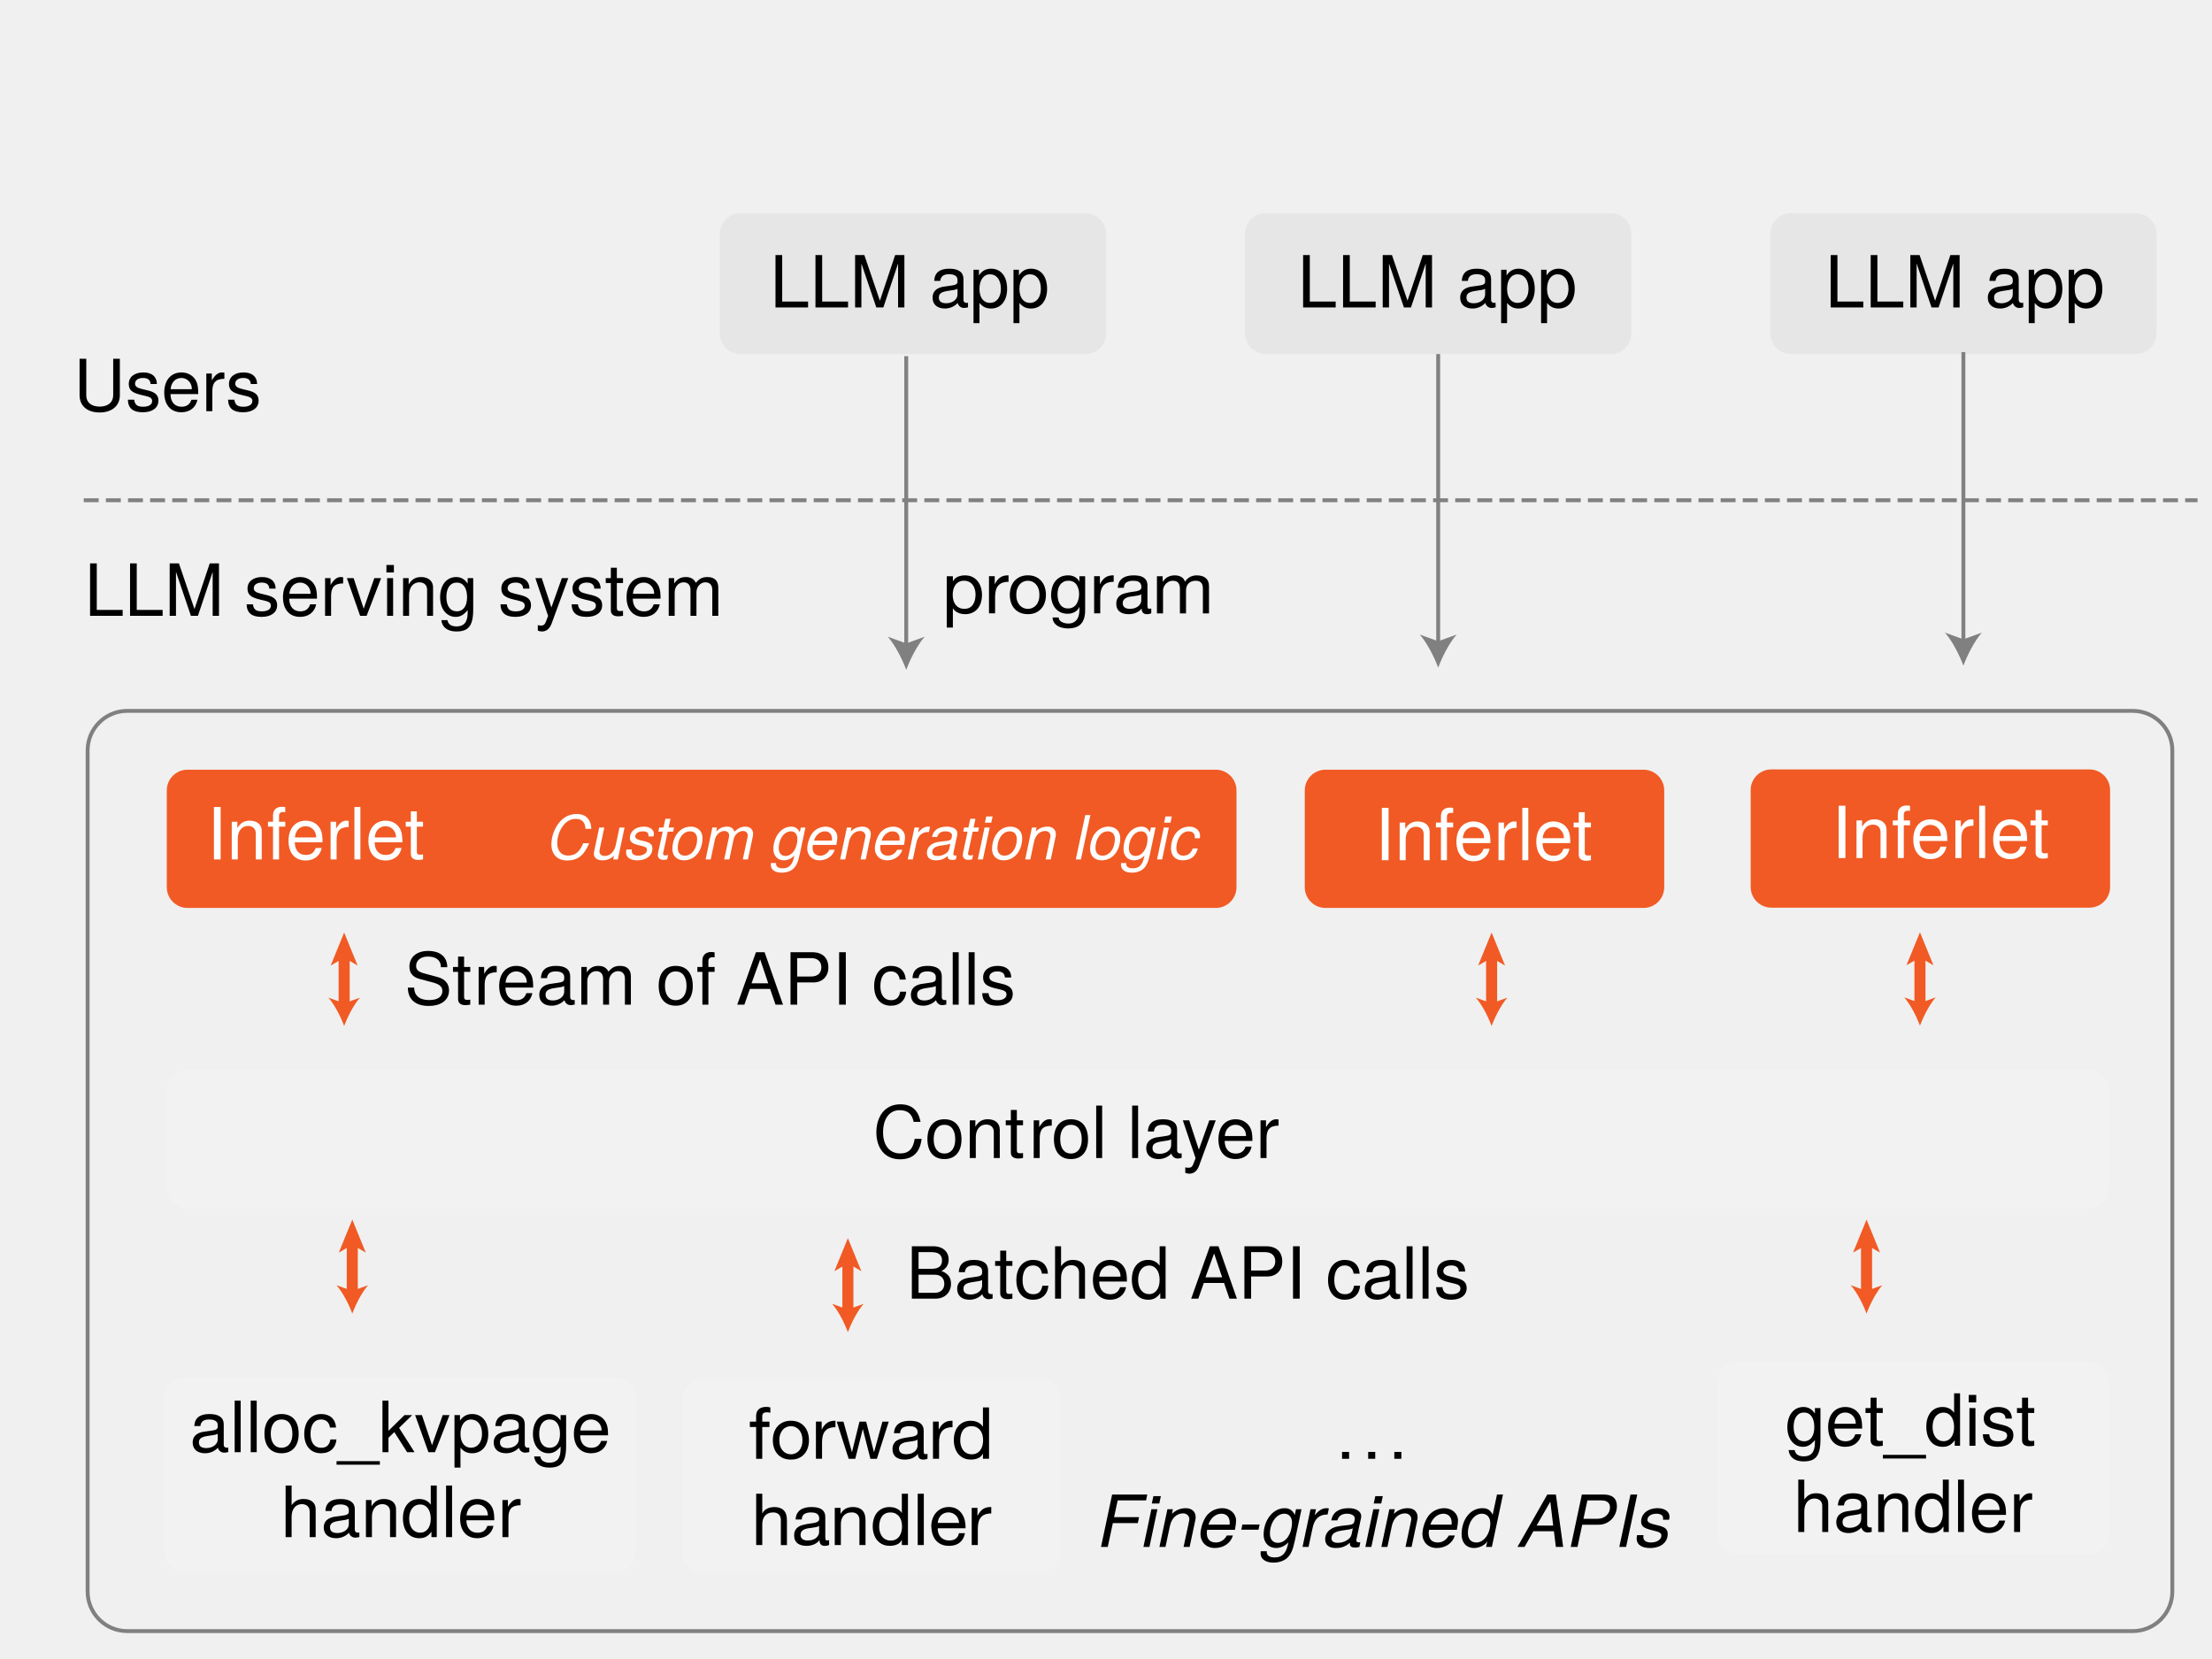
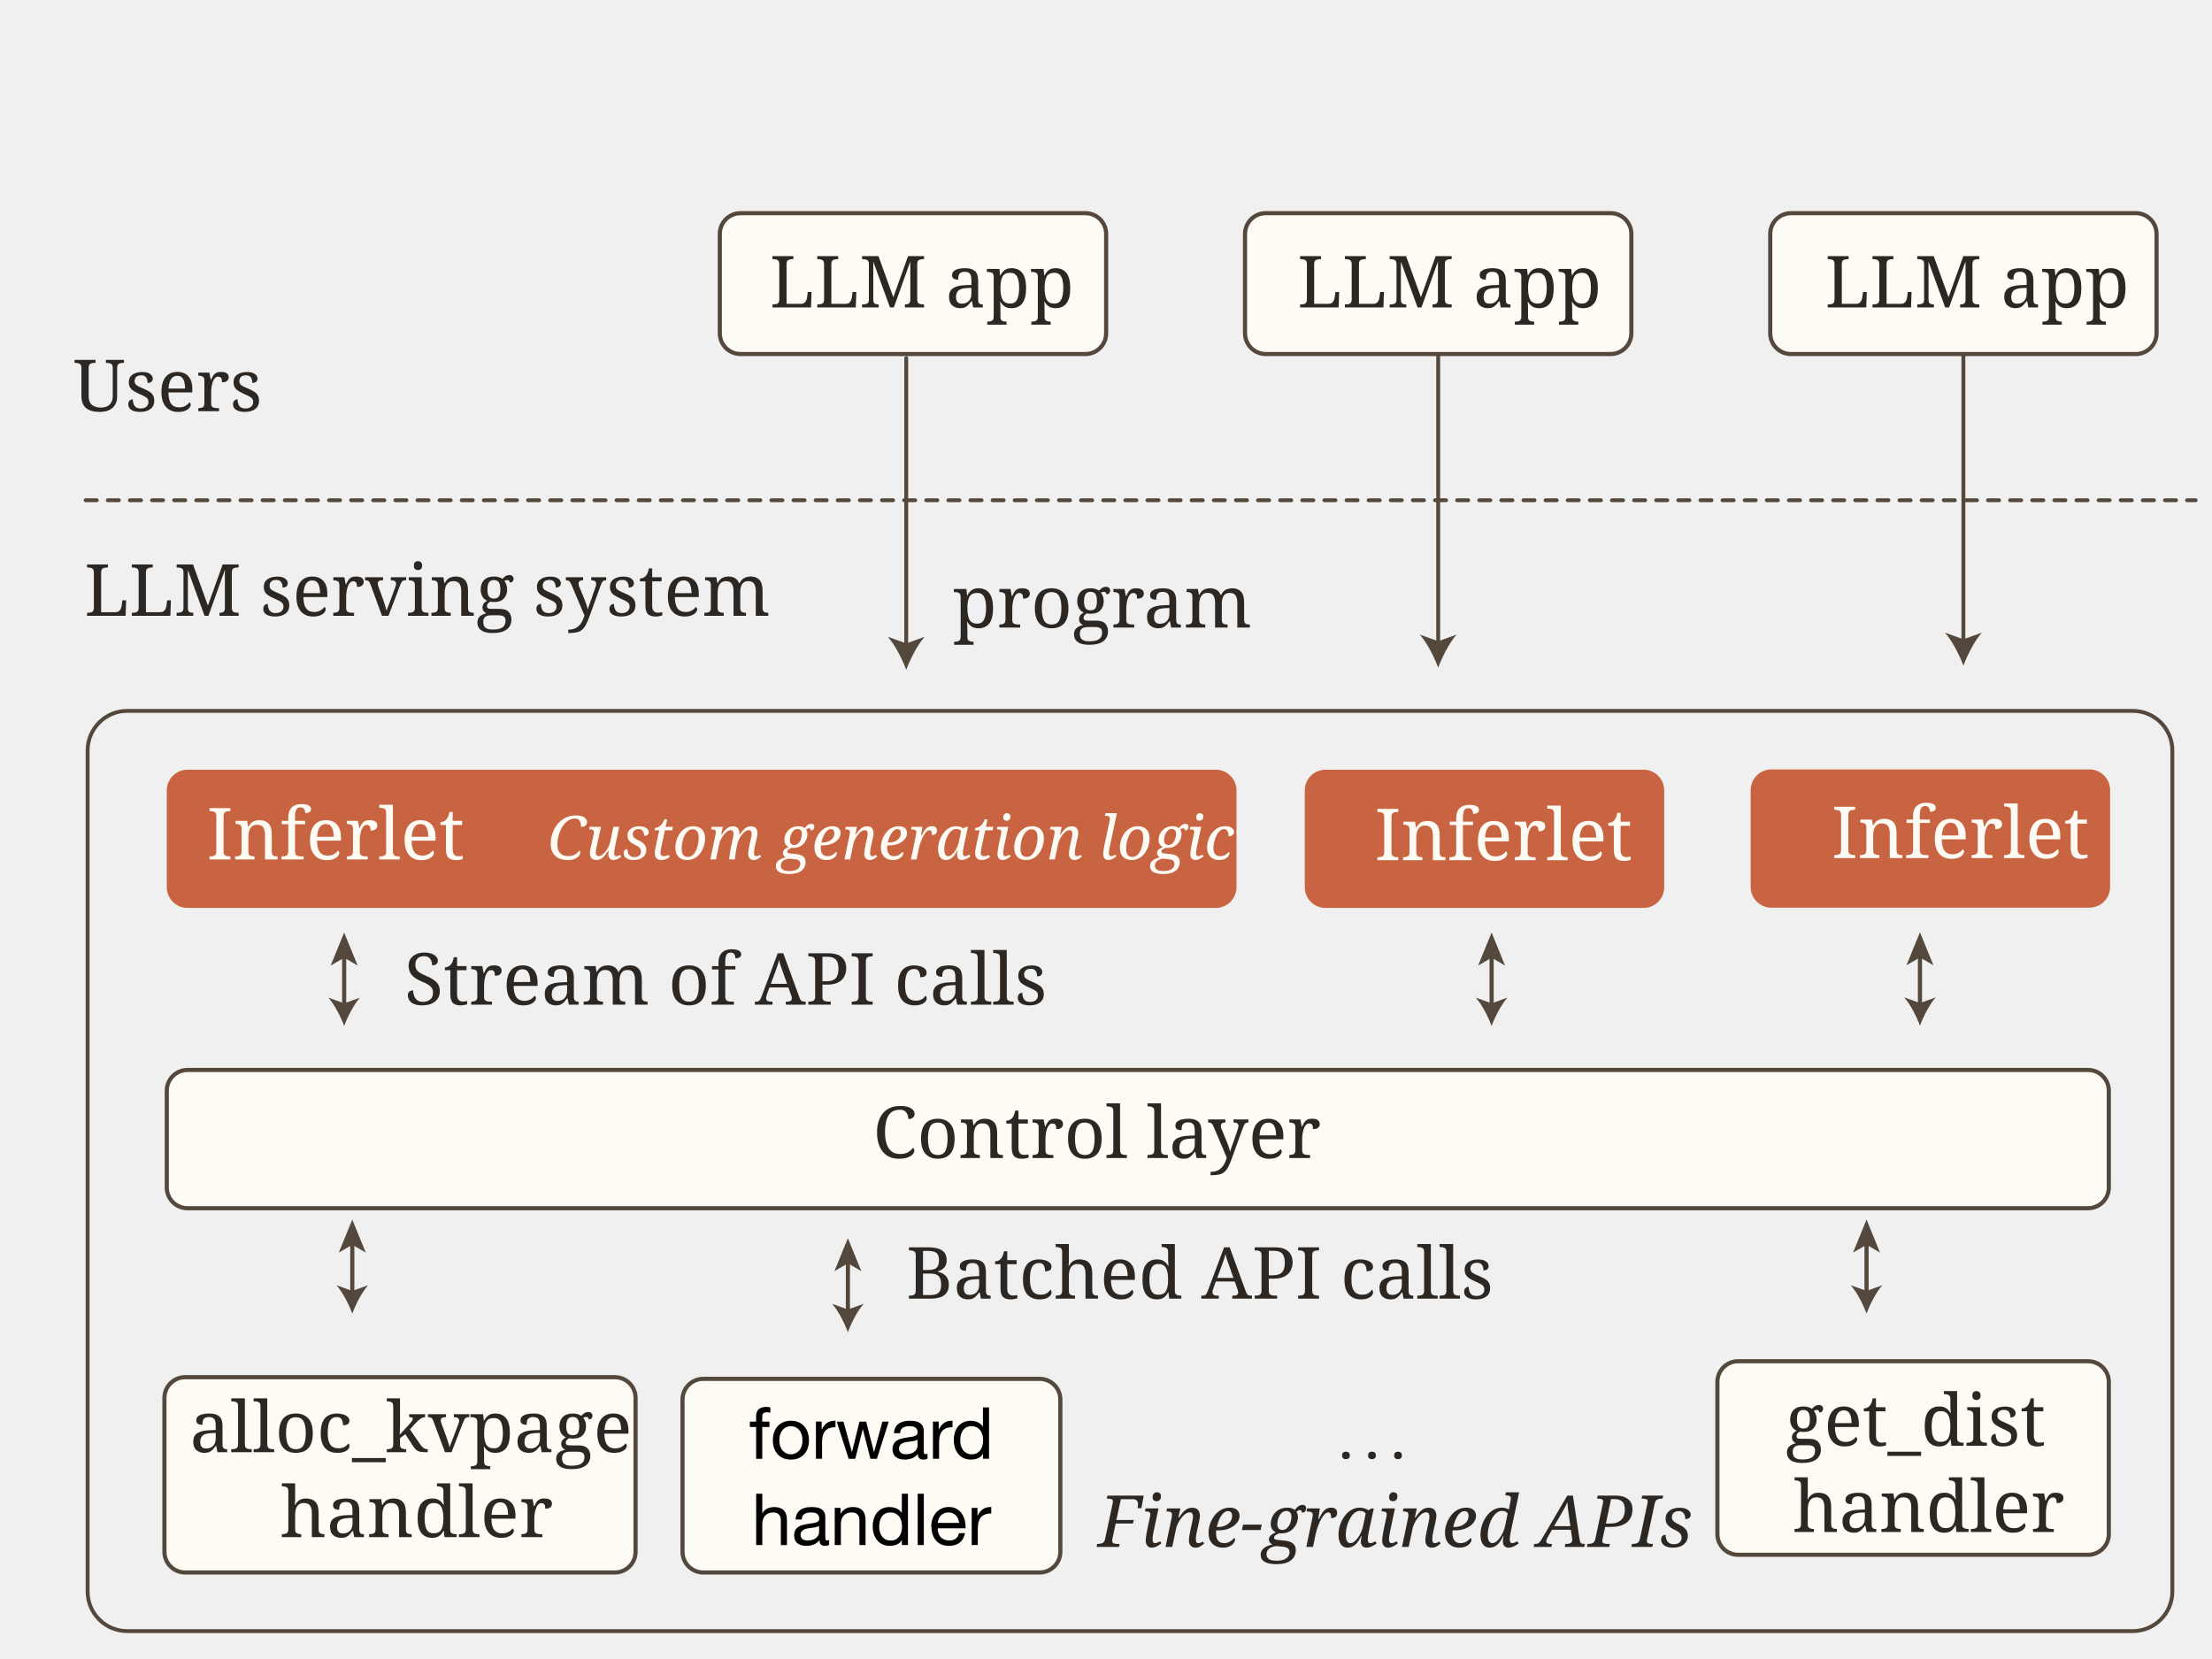
<svg xmlns="http://www.w3.org/2000/svg" id="Layer_1" data-name="Layer 1" viewBox="0 0 800 600">
  <defs>
    <style>
      .cls-1, .cls-2, .cls-3 {
-         font-family: HelveticaNeue, 'Helvetica Neue';
+         font-family: 'IBM Plex Serif', Charter, Georgia, serif;
      }

      .cls-1, .cls-2, .cls-4 {
        font-size: 26px;
      }

      .cls-1, .cls-5 {
-         fill: #fff;
+         fill: #fdfbf3;
+       }
+ 
+       .cls-2 {
+         fill: #2c2722;
      }

      .cls-6 {
-         stroke: #f15a24;
-         stroke-width: 4px;
+         stroke: #54473b;
+         stroke-width: 1.5px;
      }

      .cls-6, .cls-7, .cls-8 {
        fill: none;
-         stroke-linecap: square;
+         stroke-linecap: round;
        stroke-miterlimit: 10;
      }

      .cls-9 {
-         fill: #f15a24;
+         fill: #54473b;
+       }
+ 
+       .cls-orange {
+         fill: #c96442;
      }

      .cls-10 {
-         fill: gray;
+         fill: #54473b;
      }

      .cls-11 {
-         fill: #e6e6e6;
+         fill: #fdfbf3;
+         stroke: #54473b;
+         stroke-width: 1.5px;
      }

      .cls-3 {
+         fill: #2c2722;
        font-size: 25.61px;
      }

      .cls-7 {
        stroke-dasharray: 4;
      }

      .cls-7, .cls-8 {
-         stroke: gray;
+         stroke: #54473b;
        stroke-width: 1.4px;
      }

      .cls-12 {
-         font-family: Helvetica-Bold, Helvetica;
+         fill: #2c2722;
+         font-family: 'IBM Plex Serif', Charter, Georgia, serif;
        font-size: 17px;
        font-weight: 700;
      }

      .cls-13 {
        letter-spacing: 0em;
      }

      .cls-4, .cls-5 {
-         font-family: HelveticaNeue-LightItalic, 'Helvetica Neue';
+         font-family: 'IBM Plex Serif', Charter, Georgia, serif;
        font-style: italic;
-         font-weight: 300;
+         font-weight: 400;
+       }
+ 
+       .cls-4 {
+         fill: #2c2722;
      }

      .cls-14 {
-         fill: #f2f2f2;
+         fill: #fdfbf3;
+         stroke: #54473b;
+         stroke-width: 1.5px;
      }

      .cls-15 {
        letter-spacing: -.02em;
      }

      .cls-16 {
        letter-spacing: -.02em;
      }

      .cls-5 {
        font-size: 22px;
      }
    </style>
  </defs>
  <rect class="cls-11" x="450.28" y="77.1" width="139.72" height="50.94" rx="7.5" ry="7.5" />
  <rect class="cls-11" x="640.23" y="77.1" width="139.72" height="50.94" rx="7.5" ry="7.5" />
-   <g>
-     <path d="M344.62,208.4v1.82h.05c.36-.75.94-1.29,1.72-1.62.78-.34,1.64-.51,2.57-.51,1.04,0,1.95.19,2.72.57.77.38,1.41.9,1.92,1.55.51.65.9,1.4,1.16,2.25.26.85.39,1.75.39,2.7s-.13,1.85-.38,2.7c-.25.85-.63,1.59-1.14,2.22-.51.63-1.15,1.13-1.92,1.5-.77.36-1.67.55-2.69.55-.33,0-.7-.04-1.11-.1s-.81-.18-1.21-.34c-.4-.16-.78-.37-1.13-.64-.36-.27-.65-.6-.9-1h-.05v6.92h-2.21v-18.56h2.21ZM352.57,213.17c-.17-.6-.42-1.13-.75-1.6-.34-.47-.77-.84-1.3-1.12-.53-.28-1.15-.42-1.86-.42-.75,0-1.38.15-1.9.44-.52.29-.94.68-1.27,1.16-.33.48-.57,1.02-.71,1.62-.15.61-.22,1.22-.22,1.85,0,.66.08,1.3.23,1.91s.4,1.16.74,1.62.78.85,1.31,1.13c.54.29,1.19.43,1.95.43s1.4-.15,1.91-.44c.51-.29.92-.68,1.23-1.17.31-.49.54-1.04.68-1.66.14-.62.21-1.26.21-1.92,0-.62-.08-1.24-.25-1.83Z" />
-     <path d="M359.76,208.4v2.83h.05c.54-1.09,1.2-1.9,1.98-2.42.78-.52,1.77-.76,2.96-.73v2.34c-.88,0-1.64.12-2.26.36s-1.13.6-1.51,1.07c-.38.47-.66,1.04-.83,1.7-.17.67-.26,1.43-.26,2.3v5.98h-2.21v-13.44h2.08Z" />
-     <path d="M365.63,212.36c.28-.86.69-1.6,1.25-2.24s1.24-1.13,2.05-1.5c.82-.36,1.75-.55,2.81-.55s2.01.18,2.82.55c.81.36,1.49.86,2.04,1.5.55.63.97,1.38,1.25,2.24.28.86.42,1.78.42,2.77s-.14,1.91-.42,2.76c-.28.85-.69,1.59-1.25,2.22-.56.63-1.24,1.13-2.04,1.48-.81.36-1.75.53-2.82.53s-1.99-.18-2.81-.53c-.81-.36-1.5-.85-2.05-1.48s-.97-1.37-1.25-2.22c-.28-.85-.42-1.77-.42-2.76s.14-1.91.42-2.77ZM367.88,217.3c.22.63.52,1.16.9,1.59.38.42.83.75,1.34.98.51.22,1.05.34,1.62.34s1.11-.11,1.62-.34c.51-.23.96-.55,1.34-.98.38-.42.68-.95.9-1.59.22-.63.32-1.36.32-2.17s-.11-1.54-.32-2.17c-.22-.63-.52-1.17-.9-1.6-.38-.43-.83-.76-1.34-.99-.51-.23-1.05-.34-1.62-.34s-1.11.11-1.62.34c-.51.23-.96.55-1.34.99-.38.43-.68.97-.9,1.6s-.33,1.36-.33,2.17.11,1.54.33,2.17Z" />
-     <path d="M390.96,225.64c-1,1.09-2.58,1.64-4.73,1.64-.62,0-1.26-.07-1.91-.21-.65-.14-1.24-.36-1.77-.68-.53-.31-.97-.72-1.31-1.22-.35-.5-.54-1.12-.57-1.85h2.21c.02.4.14.74.38,1.01.23.28.52.5.86.68.34.17.71.3,1.1.38s.78.12,1.14.12c.73,0,1.34-.13,1.85-.38.5-.25.92-.6,1.25-1.04s.57-.97.71-1.6.22-1.31.22-2.05v-.88h-.05c-.38.83-.96,1.44-1.73,1.83-.77.39-1.59.58-2.46.58-1.01,0-1.88-.18-2.63-.55-.75-.36-1.37-.85-1.87-1.47-.5-.62-.88-1.33-1.13-2.16-.25-.82-.38-1.69-.38-2.61,0-.8.1-1.62.31-2.46.21-.84.55-1.6,1.04-2.29.49-.68,1.13-1.25,1.92-1.69.8-.44,1.78-.66,2.94-.66.85,0,1.63.19,2.34.56.71.37,1.26.93,1.66,1.68h.03v-1.92h2.08v12.3c0,2.2-.5,3.85-1.51,4.94ZM388.13,219.59c.51-.3.92-.7,1.23-1.2.31-.49.54-1.05.69-1.68.15-.62.22-1.25.22-1.87,0-.59-.07-1.17-.21-1.74-.14-.57-.36-1.09-.66-1.55-.3-.46-.7-.83-1.18-1.1-.49-.28-1.08-.42-1.77-.42s-1.32.13-1.82.4c-.5.27-.92.63-1.24,1.08-.32.45-.55.97-.7,1.56s-.22,1.21-.22,1.85c0,.61.06,1.21.18,1.82s.33,1.16.62,1.65.68.89,1.17,1.2c.49.3,1.09.46,1.82.46s1.35-.15,1.86-.46Z" />
-     <path d="M397.79,208.4v2.83h.05c.54-1.09,1.2-1.9,1.98-2.42.78-.52,1.77-.76,2.96-.73v2.34c-.88,0-1.64.12-2.26.36s-1.13.6-1.51,1.07c-.38.47-.66,1.04-.83,1.7-.17.67-.26,1.43-.26,2.3v5.98h-2.21v-13.44h2.08Z" />
-     <path d="M416.36,221.79c-.38.22-.91.34-1.59.34-.57,0-1.03-.16-1.36-.48-.34-.32-.51-.84-.51-1.57-.61.73-1.31,1.25-2.12,1.57-.81.32-1.68.48-2.61.48-.61,0-1.18-.07-1.73-.21-.55-.14-1.02-.36-1.42-.65-.4-.29-.71-.68-.95-1.16-.23-.48-.35-1.05-.35-1.73,0-.76.13-1.39.39-1.87.26-.49.6-.88,1.03-1.18.42-.3.91-.53,1.46-.69s1.11-.29,1.68-.39c.61-.12,1.18-.21,1.73-.27.55-.06,1.03-.15,1.44-.26.42-.11.74-.28.99-.49s.36-.53.36-.95c0-.48-.09-.88-.27-1.17-.18-.29-.42-.52-.7-.68-.29-.16-.61-.26-.96-.31-.36-.05-.71-.08-1.05-.08-.94,0-1.72.18-2.34.53-.62.36-.96,1.03-1.01,2.02h-2.21c.03-.83.21-1.53.52-2.11.31-.57.73-1.04,1.25-1.39.52-.36,1.11-.61,1.78-.77.67-.16,1.38-.23,2.14-.23.61,0,1.21.04,1.81.13.6.09,1.14.26,1.62.53.48.27.88.64,1.17,1.13.29.48.44,1.12.44,1.89v6.9c0,.52.03.9.09,1.14.06.24.26.36.61.36.19,0,.42-.03.68-.1v1.72ZM412.77,214.9c-.28.21-.64.36-1.09.45-.45.1-.92.17-1.42.23s-.99.13-1.5.21c-.5.08-.95.2-1.35.38-.4.17-.72.42-.98.74-.25.32-.38.75-.38,1.31,0,.36.07.67.22.92.15.25.34.45.57.61.23.16.51.27.82.34.31.07.64.1.99.1.73,0,1.35-.1,1.87-.3.52-.2.94-.45,1.27-.75s.57-.63.73-.98c.16-.35.23-.69.23-1v-2.25Z" />
-     <path d="M420.49,208.4v1.98h.05c1-1.53,2.45-2.29,4.34-2.29.83,0,1.59.17,2.26.52.68.35,1.15.94,1.43,1.77.45-.73,1.04-1.29,1.78-1.69.74-.4,1.55-.6,2.43-.6.68,0,1.29.07,1.83.22.55.15,1.01.38,1.4.69.39.31.69.71.91,1.21s.33,1.09.33,1.78v9.85h-2.21v-8.81c0-.42-.04-.81-.1-1.17-.07-.36-.2-.68-.39-.95s-.46-.48-.79-.64c-.34-.16-.78-.23-1.31-.23-1.09,0-1.95.31-2.57.94s-.94,1.46-.94,2.5v8.37h-2.21v-8.81c0-.43-.04-.83-.12-1.2-.08-.36-.21-.68-.4-.95-.19-.27-.45-.48-.77-.62-.32-.15-.73-.22-1.23-.22-.64,0-1.19.13-1.65.39s-.83.57-1.12.94c-.29.36-.49.74-.62,1.13-.13.39-.19.71-.19.97v8.37h-2.21v-13.44h2.08Z" />
-   </g>
+   <text class="cls-2" transform="translate(344.62 226.96)">
+     <tspan x="0" y="0">program</tspan>
+   </text>
  <path class="cls-10" d="M771.33,257.8c7.51,0,13.62,6.11,13.62,13.62v304.17c0,7.51-6.11,13.62-13.62,13.62H46.01c-7.51,0-13.62-6.11-13.62-13.62v-304.17c0-7.51,6.11-13.62,13.62-13.62h725.33M771.33,256.4H46.01c-8.3,0-15.02,6.72-15.02,15.02v304.17c0,8.3,6.72,15.02,15.02,15.02h725.33c8.3,0,15.02-6.72,15.02-15.02v-304.17c0-8.3-6.72-15.02-15.02-15.02h0Z" />
  <line class="cls-7" x1="30.99" y1="180.92" x2="794.07" y2="180.92" />
-   <rect class="cls-9" x="60.32" y="278.37" width="386.87" height="50" rx="7.5" ry="7.5" />
+   <rect class="cls-orange" x="60.32" y="278.37" width="386.87" height="50" rx="7.5" ry="7.5" />
  <text class="cls-1" transform="translate(74.78 310.82)">
    <tspan x="0" y="0">Inferlet</tspan>
  </text>
  <rect class="cls-14" x="60.32" y="386.97" width="702.36" height="50" rx="7.5" ry="7.5" />
  <text class="cls-2" transform="translate(315.7 418.81)">
-     <tspan x="0" y="0">Cont</tspan>
-     <tspan class="cls-16" x="56.34" y="0">r</tspan>
-     <tspan class="cls-13" x="64.53" y="0">ol layer</tspan>
+     <tspan x="0" y="0">Control layer</tspan>
  </text>
  <rect class="cls-14" x="59.47" y="498.08" width="170.39" height="70.63" rx="7.5" ry="7.5" />
  <text class="cls-3" transform="translate(68.58 525.2) scale(1.02 1)">
    <tspan x="0" y="0">alloc_kvpage</tspan>
    <tspan x="32.24" y="30.73">handler</tspan>
  </text>
  <rect class="cls-14" x="246.84" y="498.68" width="136.65" height="70.03" rx="7.5" ry="7.5" />
  <rect class="cls-14" x="621.12" y="492.31" width="141.56" height="70" rx="7.5" ry="7.5" />
  <g>
    <path d="M271.2,516.1v-1.95h2.26v-2c0-1.09.32-1.92.95-2.48s1.56-.85,2.77-.85c.21,0,.45.02.71.05.27.03.51.09.72.16v1.92c-.19-.07-.4-.12-.62-.14-.23-.03-.43-.04-.62-.04-.54,0-.95.1-1.25.31-.29.21-.44.61-.44,1.2v1.87h2.6v1.95h-2.6v11.49h-2.21v-11.49h-2.26Z" />
    <path d="M279.93,518.12c.28-.86.69-1.6,1.25-2.24s1.24-1.13,2.05-1.5c.82-.36,1.75-.55,2.81-.55s2.01.18,2.82.55c.81.36,1.49.86,2.04,1.5.55.63.97,1.38,1.25,2.24.28.86.42,1.78.42,2.77s-.14,1.91-.42,2.76c-.28.85-.69,1.59-1.25,2.22-.56.63-1.24,1.13-2.04,1.48-.81.36-1.75.53-2.82.53s-1.99-.18-2.81-.53c-.81-.36-1.5-.85-2.05-1.48s-.97-1.37-1.25-2.22c-.28-.85-.42-1.77-.42-2.76s.14-1.91.42-2.77ZM282.18,523.06c.22.63.52,1.16.9,1.59.38.42.83.75,1.34.98.51.22,1.05.34,1.62.34s1.11-.11,1.62-.34c.51-.23.96-.55,1.34-.98.38-.42.68-.95.9-1.59.22-.63.32-1.36.32-2.17s-.11-1.54-.32-2.17c-.22-.63-.52-1.17-.9-1.6-.38-.43-.83-.76-1.34-.99-.51-.23-1.05-.34-1.62-.34s-1.11.11-1.62.34c-.51.23-.96.55-1.34.99-.38.43-.68.97-.9,1.6s-.33,1.36-.33,2.17.11,1.54.33,2.17Z" />
    <path d="M297.17,514.15v2.83h.05c.54-1.09,1.2-1.9,1.98-2.42.78-.52,1.77-.76,2.96-.73v2.34c-.88,0-1.64.12-2.26.36s-1.13.6-1.51,1.07c-.38.47-.66,1.04-.83,1.7-.17.67-.26,1.43-.26,2.3v5.98h-2.21v-13.44h2.08Z" />
    <path d="M314.8,527.59l-2.73-10.69h-.05l-2.7,10.69h-2.39l-4.32-13.44h2.44l3.04,11h.05l2.7-11h2.42l2.81,11h.05l3.02-11h2.29l-4.29,13.44h-2.34Z" />
    <path d="M335.44,527.54c-.38.22-.91.34-1.59.34-.57,0-1.03-.16-1.37-.48-.34-.32-.51-.84-.51-1.57-.61.73-1.31,1.25-2.12,1.57-.81.32-1.68.48-2.61.48-.61,0-1.18-.07-1.73-.21s-1.02-.36-1.42-.65c-.4-.29-.71-.68-.95-1.16-.23-.48-.35-1.05-.35-1.73,0-.76.13-1.39.39-1.87s.6-.88,1.03-1.18c.42-.3.91-.53,1.46-.69s1.1-.29,1.68-.39c.61-.12,1.18-.21,1.73-.27.55-.06,1.03-.15,1.44-.26.42-.11.75-.28.99-.49.24-.22.36-.53.36-.95,0-.48-.09-.88-.27-1.17-.18-.29-.42-.52-.7-.68s-.61-.26-.96-.31c-.36-.05-.71-.08-1.05-.08-.94,0-1.72.18-2.34.53-.62.36-.96,1.03-1.01,2.02h-2.21c.04-.83.21-1.53.52-2.11.31-.57.73-1.04,1.25-1.39.52-.36,1.11-.61,1.78-.77.67-.16,1.38-.23,2.15-.23.61,0,1.21.04,1.81.13.6.09,1.14.26,1.62.53.49.27.88.64,1.17,1.13s.44,1.12.44,1.89v6.9c0,.52.03.9.09,1.14s.26.36.61.36c.19,0,.42-.03.68-.1v1.72ZM331.85,520.65c-.28.21-.64.36-1.09.45-.45.1-.92.17-1.42.23s-.99.13-1.5.21c-.5.08-.95.2-1.35.38-.4.17-.72.42-.97.74-.25.32-.38.75-.38,1.31,0,.36.07.67.22.92s.34.45.57.61.51.27.82.34c.31.07.64.1.99.1.73,0,1.35-.1,1.87-.3.52-.2.94-.45,1.27-.75.33-.3.57-.63.73-.98.16-.35.23-.69.23-1v-2.25Z" />
    <path d="M339.5,514.15v2.83h.05c.54-1.09,1.2-1.9,1.98-2.42.78-.52,1.77-.76,2.96-.73v2.34c-.88,0-1.64.12-2.26.36s-1.13.6-1.51,1.07c-.38.47-.66,1.04-.83,1.7-.17.67-.26,1.43-.26,2.3v5.98h-2.21v-13.44h2.08Z" />
    <path d="M355.49,527.59v-1.82h-.05c-.36.75-.94,1.28-1.72,1.61-.78.33-1.64.49-2.57.49-1.04,0-1.95-.19-2.72-.57-.77-.38-1.41-.89-1.92-1.53-.51-.64-.9-1.39-1.16-2.24s-.39-1.75-.39-2.7.12-1.85.38-2.7c.25-.85.63-1.59,1.14-2.22s1.15-1.14,1.92-1.51c.77-.37,1.67-.56,2.69-.56.35,0,.72.04,1.12.1.4.07.8.19,1.2.35s.78.38,1.13.65c.36.27.65.6.9,1h.05v-6.92h2.21v18.56h-2.21ZM347.54,522.82c.16.6.42,1.13.75,1.6s.77.84,1.3,1.12c.53.28,1.15.42,1.86.42s1.38-.15,1.9-.44.94-.68,1.27-1.16c.33-.48.57-1.02.71-1.62.15-.61.22-1.22.22-1.85,0-.66-.08-1.3-.23-1.91-.16-.62-.4-1.16-.74-1.62s-.78-.84-1.31-1.13-1.19-.43-1.95-.43-1.38.15-1.9.44c-.52.29-.94.69-1.25,1.17-.31.49-.54,1.04-.68,1.66s-.21,1.27-.21,1.92c0,.62.08,1.23.25,1.83Z" />
    <path d="M275.69,540.23v7.1h.05c.17-.42.42-.77.73-1.05.31-.29.66-.52,1.05-.7.39-.18.8-.32,1.22-.4s.84-.13,1.24-.13c.88,0,1.62.12,2.21.36.59.24,1.07.58,1.43,1.01.36.43.62.95.77,1.55s.22,1.26.22,1.99v8.84h-2.21v-9.1c0-.83-.24-1.49-.73-1.98s-1.15-.73-2-.73c-.68,0-1.26.1-1.75.31s-.91.5-1.24.88c-.33.38-.58.83-.74,1.34-.17.51-.25,1.07-.25,1.68v7.59h-2.21v-18.56h2.21Z" />
    <path d="M299.85,558.74c-.38.22-.91.34-1.59.34-.57,0-1.03-.16-1.36-.48-.34-.32-.51-.84-.51-1.57-.61.73-1.31,1.25-2.12,1.57-.81.32-1.68.48-2.61.48-.61,0-1.18-.07-1.73-.21-.55-.14-1.02-.36-1.42-.65-.4-.29-.71-.68-.95-1.16-.23-.48-.35-1.05-.35-1.73,0-.76.13-1.39.39-1.87.26-.49.6-.88,1.03-1.18.42-.3.91-.53,1.46-.69s1.11-.29,1.68-.39c.61-.12,1.18-.21,1.73-.27.55-.06,1.03-.15,1.44-.26.42-.11.74-.28.99-.49s.36-.53.36-.95c0-.48-.09-.88-.27-1.17-.18-.29-.42-.52-.7-.68-.29-.16-.61-.26-.96-.31-.36-.05-.71-.08-1.05-.08-.94,0-1.72.18-2.34.53-.62.36-.96,1.03-1.01,2.02h-2.21c.03-.83.21-1.53.52-2.11.31-.57.73-1.04,1.25-1.39.52-.36,1.11-.61,1.78-.77.67-.16,1.38-.23,2.14-.23.61,0,1.21.04,1.81.13.6.09,1.14.26,1.62.53.48.27.88.64,1.17,1.13.29.48.44,1.12.44,1.89v6.9c0,.52.03.9.09,1.14.06.24.26.36.61.36.19,0,.42-.03.68-.1v1.72ZM296.26,551.85c-.28.21-.64.36-1.09.45-.45.1-.92.17-1.42.23s-.99.13-1.5.21c-.5.08-.95.2-1.35.38-.4.17-.72.42-.98.74-.25.32-.38.75-.38,1.31,0,.36.07.67.22.92.15.25.34.45.57.61.23.16.51.27.82.34.31.07.64.1.99.1.73,0,1.35-.1,1.87-.3.52-.2.94-.45,1.27-.75s.57-.63.73-.98c.16-.35.23-.69.23-1v-2.25Z" />
    <path d="M303.98,545.35v2.13h.05c.92-1.63,2.38-2.44,4.37-2.44.88,0,1.62.12,2.21.36.59.24,1.07.58,1.43,1.01.36.43.62.95.77,1.55s.22,1.26.22,1.99v8.84h-2.21v-9.1c0-.83-.24-1.49-.73-1.98-.49-.49-1.15-.73-2-.73-.68,0-1.26.1-1.75.31-.49.21-.91.5-1.24.88-.33.38-.58.83-.74,1.34-.17.51-.25,1.07-.25,1.68v7.59h-2.21v-13.44h2.08Z" />
    <path d="M326.16,558.79v-1.82h-.05c-.36.75-.94,1.28-1.72,1.61s-1.64.49-2.57.49c-1.04,0-1.95-.19-2.72-.57s-1.41-.89-1.92-1.53c-.51-.64-.9-1.39-1.16-2.24s-.39-1.75-.39-2.7.12-1.85.38-2.7c.25-.85.63-1.59,1.14-2.22s1.15-1.14,1.92-1.51c.77-.37,1.67-.56,2.69-.56.35,0,.72.04,1.12.1.4.07.8.19,1.2.35.4.17.78.38,1.13.65.35.27.65.6.9,1h.05v-6.92h2.21v18.56h-2.21ZM318.22,554.02c.16.6.42,1.13.75,1.6s.77.84,1.3,1.12c.53.28,1.15.42,1.86.42s1.38-.15,1.9-.44c.52-.29.94-.68,1.27-1.16.33-.48.57-1.02.71-1.62.15-.61.22-1.22.22-1.85,0-.66-.08-1.3-.23-1.91-.16-.62-.4-1.16-.74-1.62s-.78-.84-1.31-1.13-1.19-.43-1.95-.43-1.38.15-1.9.44c-.52.29-.94.69-1.25,1.17-.31.49-.54,1.04-.68,1.66s-.21,1.27-.21,1.92c0,.62.08,1.23.25,1.83Z" />
    <path d="M334.11,540.23v18.56h-2.21v-18.56h2.21Z" />
    <path d="M347.06,557.94c-1.01.76-2.27,1.14-3.8,1.14-1.07,0-2.01-.17-2.79-.52-.79-.35-1.45-.83-1.99-1.46-.54-.62-.94-1.37-1.21-2.24-.27-.87-.42-1.81-.46-2.83,0-1.02.16-1.96.47-2.81.31-.85.75-1.59,1.31-2.21s1.23-1.11,2-1.46c.77-.35,1.62-.52,2.53-.52,1.2,0,2.19.25,2.98.74.79.49,1.42,1.12,1.9,1.88s.81,1.59.99,2.5c.18.9.25,1.76.22,2.57h-10.06c-.02.59.05,1.15.21,1.68s.41,1,.75,1.4.79.73,1.33.97c.54.24,1.17.36,1.9.36.94,0,1.7-.22,2.3-.65.6-.43.99-1.09,1.18-1.98h2.18c-.29,1.51-.94,2.64-1.95,3.41ZM346.53,549.3c-.2-.47-.47-.87-.81-1.21-.34-.34-.74-.61-1.2-.81-.46-.2-.97-.3-1.52-.3s-1.09.1-1.55.3-.85.47-1.18.82c-.33.35-.59.75-.78,1.21-.19.46-.3.95-.34,1.47h7.72c-.04-.52-.15-1.01-.35-1.48Z" />
    <path d="M353.51,545.35v2.83h.05c.54-1.09,1.2-1.9,1.98-2.42.78-.52,1.77-.76,2.96-.73v2.34c-.88,0-1.64.12-2.26.36-.62.24-1.13.6-1.51,1.07-.38.47-.66,1.04-.83,1.7-.17.67-.26,1.43-.26,2.3v5.98h-2.21v-13.44h2.08Z" />
  </g>
-   <rect class="cls-9" x="471.89" y="278.37" width="130" height="50" rx="7.5" ry="7.5" />
+   <rect class="cls-orange" x="471.89" y="278.37" width="130" height="50" rx="7.5" ry="7.5" />
  <text class="cls-1" transform="translate(497.17 311.11)">
    <tspan x="0" y="0">Inferlet</tspan>
  </text>
-   <rect class="cls-9" x="633.15" y="278.27" width="130" height="50" rx="7.5" ry="7.5" />
+   <rect class="cls-orange" x="633.15" y="278.27" width="130" height="50" rx="7.5" ry="7.5" />
  <text class="cls-1" transform="translate(662.4 310.34)">
    <tspan x="0" y="0">Inferlet</tspan>
  </text>
  <text class="cls-2" transform="translate(146.26 363.34)">
-     <tspan x="0" y="0">St</tspan>
-     <tspan class="cls-15" x="25.04" y="0">r</tspan>
-     <tspan x="33.23" y="0">eam of API calls</tspan>
+     <tspan x="0" y="0">Stream of API calls</tspan>
  </text>
  <text class="cls-2" transform="translate(327.74 469.68)">
    <tspan x="0" y="0">Batched API calls</tspan>
  </text>
  <text class="cls-5" transform="translate(198.03 310.82)">
    <tspan x="0" y="0">Custom generation logic</tspan>
  </text>
  <text class="cls-2" transform="translate(645.67 522.87)">
    <tspan x="0" y="0">get_dist</tspan>
    <tspan x="2.89" y="31.2">handler</tspan>
  </text>
  <text class="cls-12" transform="translate(484.28 527.59)">
    <tspan x="0" y="0">. . .</tspan>
  </text>
  <g>
    <line class="cls-6" x1="694.38" y1="345.64" x2="694.38" y2="363.72" />
    <polygon class="cls-9" points="694.38 337.16 689.5 349.1 694.38 346.27 699.25 349.1 694.38 337.16" />
    <path class="cls-9" d="M694.38,370.96c-1.26-3.41-3.42-7.64-5.71-10.26l5.71,2.06,5.71-2.06c-2.29,2.62-4.44,6.85-5.71,10.26Z" />
  </g>
  <g>
    <line class="cls-6" x1="539.46" y1="345.74" x2="539.46" y2="363.82" />
    <polygon class="cls-9" points="539.46 337.27 534.58 349.21 539.46 346.37 544.33 349.21 539.46 337.27" />
    <path class="cls-9" d="M539.46,371.07c-1.26-3.41-3.42-7.64-5.71-10.26l5.71,2.06,5.71-2.06c-2.29,2.62-4.44,6.85-5.71,10.26Z" />
  </g>
  <g>
    <line class="cls-6" x1="124.47" y1="345.74" x2="124.47" y2="363.82" />
    <polygon class="cls-9" points="124.47 337.27 119.59 349.21 124.47 346.37 129.35 349.21 124.47 337.27" />
    <path class="cls-9" d="M124.47,371.07c-1.26-3.41-3.42-7.64-5.71-10.26l5.71,2.06,5.71-2.06c-2.29,2.62-4.44,6.85-5.71,10.26Z" />
  </g>
  <g>
    <line class="cls-6" x1="127.41" y1="449.56" x2="127.41" y2="467.84" />
    <polygon class="cls-9" points="127.41 441.08 122.53 453.02 127.41 450.19 132.29 453.02 127.41 441.08" />
    <path class="cls-9" d="M127.41,475.08c-1.26-3.41-3.42-7.64-5.71-10.26l5.71,2.06,5.71-2.06c-2.29,2.62-4.44,6.85-5.71,10.26Z" />
  </g>
  <g>
    <line class="cls-6" x1="306.65" y1="456.27" x2="306.65" y2="474.55" />
    <polygon class="cls-9" points="306.65 447.8 301.77 459.74 306.65 456.9 311.52 459.74 306.65 447.8" />
    <path class="cls-9" d="M306.65,481.8c-1.26-3.41-3.42-7.64-5.71-10.26l5.71,2.06,5.71-2.06c-2.29,2.62-4.44,6.85-5.71,10.26Z" />
  </g>
  <g>
    <line class="cls-6" x1="675.06" y1="449.56" x2="675.06" y2="467.84" />
    <polygon class="cls-9" points="675.06 441.08 670.18 453.02 675.06 450.19 679.94 453.02 675.06 441.08" />
    <path class="cls-9" d="M675.06,475.08c-1.26-3.41-3.42-7.64-5.71-10.26l5.71,2.06,5.71-2.06c-2.29,2.62-4.44,6.85-5.71,10.26Z" />
  </g>
  <text class="cls-4" transform="translate(397.15 559.47)">
    <tspan x="0" y="0">Fine-grained APIs</tspan>
  </text>
  <rect class="cls-11" x="260.33" y="77.1" width="139.72" height="50.94" rx="7.5" ry="7.5" />
  <text class="cls-2" transform="translate(278.39 111.19)">
    <tspan x="0" y="0">LLM app</tspan>
  </text>
  <text class="cls-2" transform="translate(469.21 111.19)">
    <tspan x="0" y="0">LLM app</tspan>
  </text>
  <text class="cls-2" transform="translate(660.03 111.19)">
    <tspan x="0" y="0">LLM app</tspan>
  </text>
  <g>
    <line class="cls-8" x1="327.75" y1="129.52" x2="327.75" y2="233.81" />
    <path class="cls-10" d="M327.75,242.26c-1.48-3.98-3.99-8.91-6.66-11.97l6.66,2.41,6.66-2.41c-2.67,3.06-5.18,7.99-6.66,11.97Z" />
  </g>
  <g>
    <line class="cls-8" x1="520.14" y1="128.74" x2="520.14" y2="233.02" />
    <path class="cls-10" d="M520.14,241.47c-1.48-3.98-3.99-8.91-6.66-11.97l6.66,2.41,6.66-2.41c-2.67,3.06-5.18,7.99-6.66,11.97Z" />
  </g>
  <g>
    <line class="cls-8" x1="710.09" y1="128.04" x2="710.09" y2="232.32" />
    <path class="cls-10" d="M710.09,240.77c-1.48-3.98-3.99-8.91-6.66-11.97l6.66,2.41,6.66-2.41c-2.67,3.06-5.18,7.99-6.66,11.97Z" />
  </g>
  <text class="cls-2" transform="translate(30.5 222.71)">
    <tspan x="0" y="0">LLM serving system</tspan>
  </text>
  <text class="cls-2" transform="translate(26.58 148.71)">
    <tspan x="0" y="0">Users</tspan>
  </text>
</svg>
